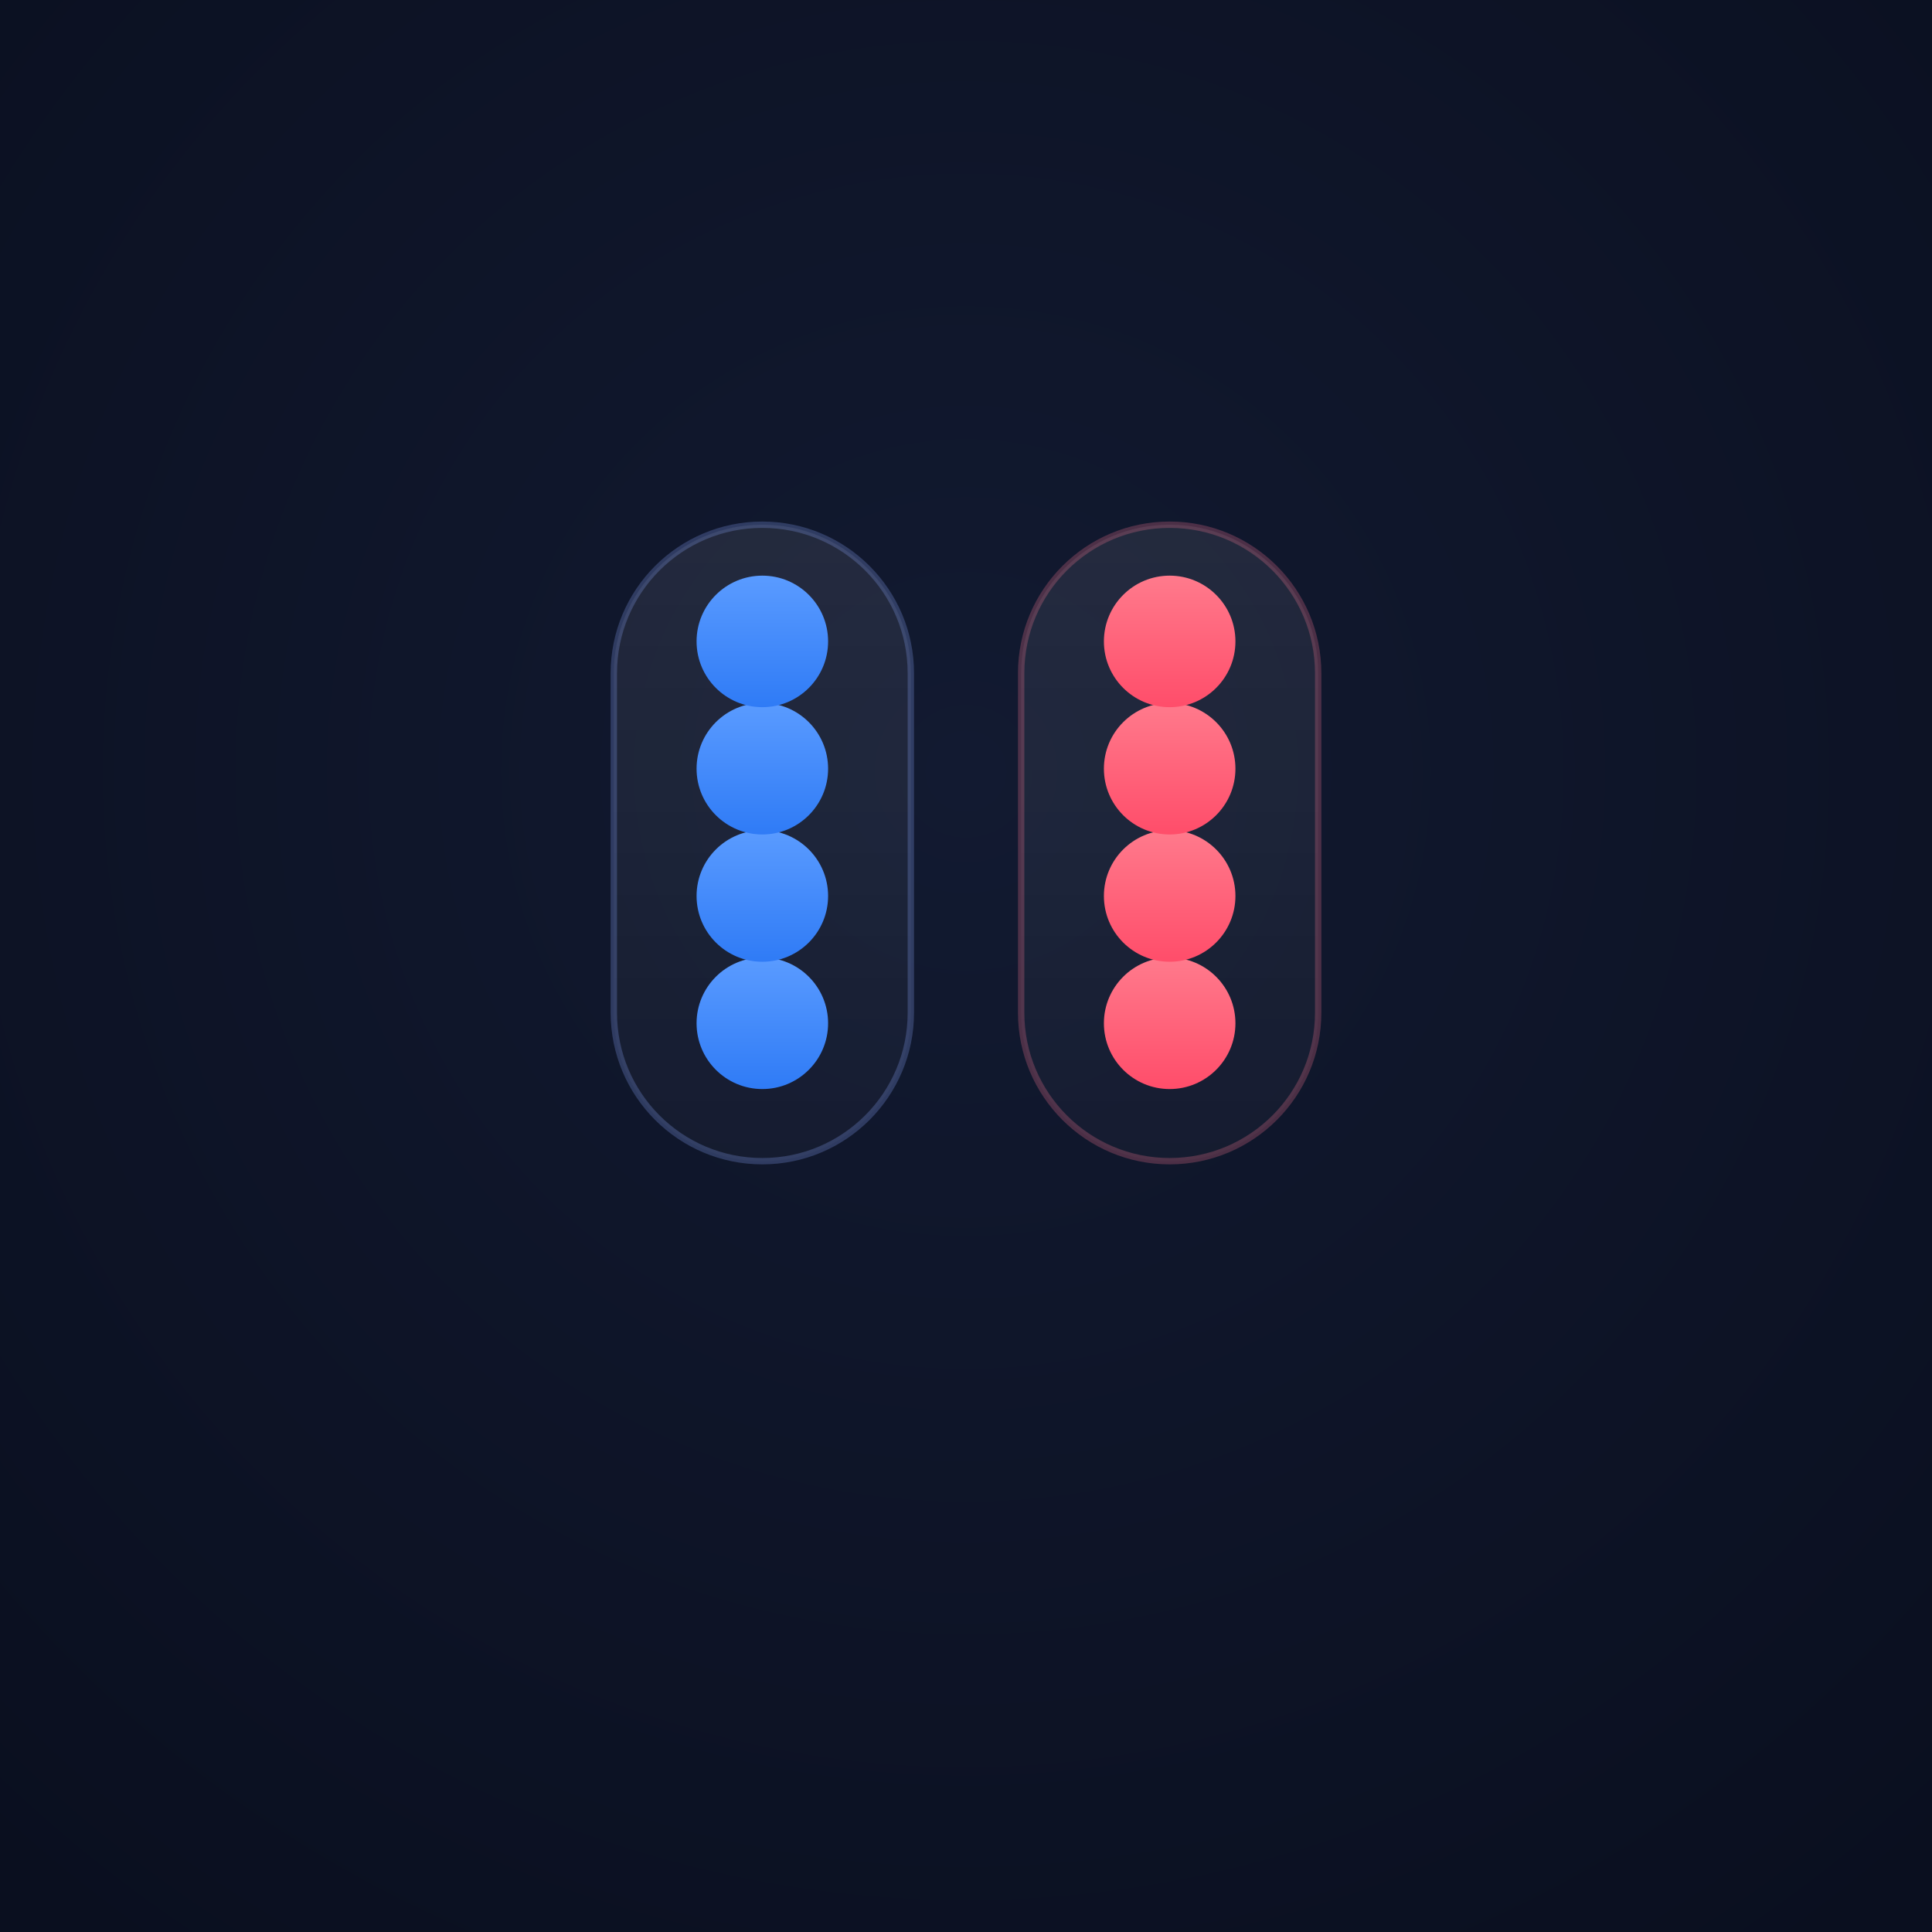
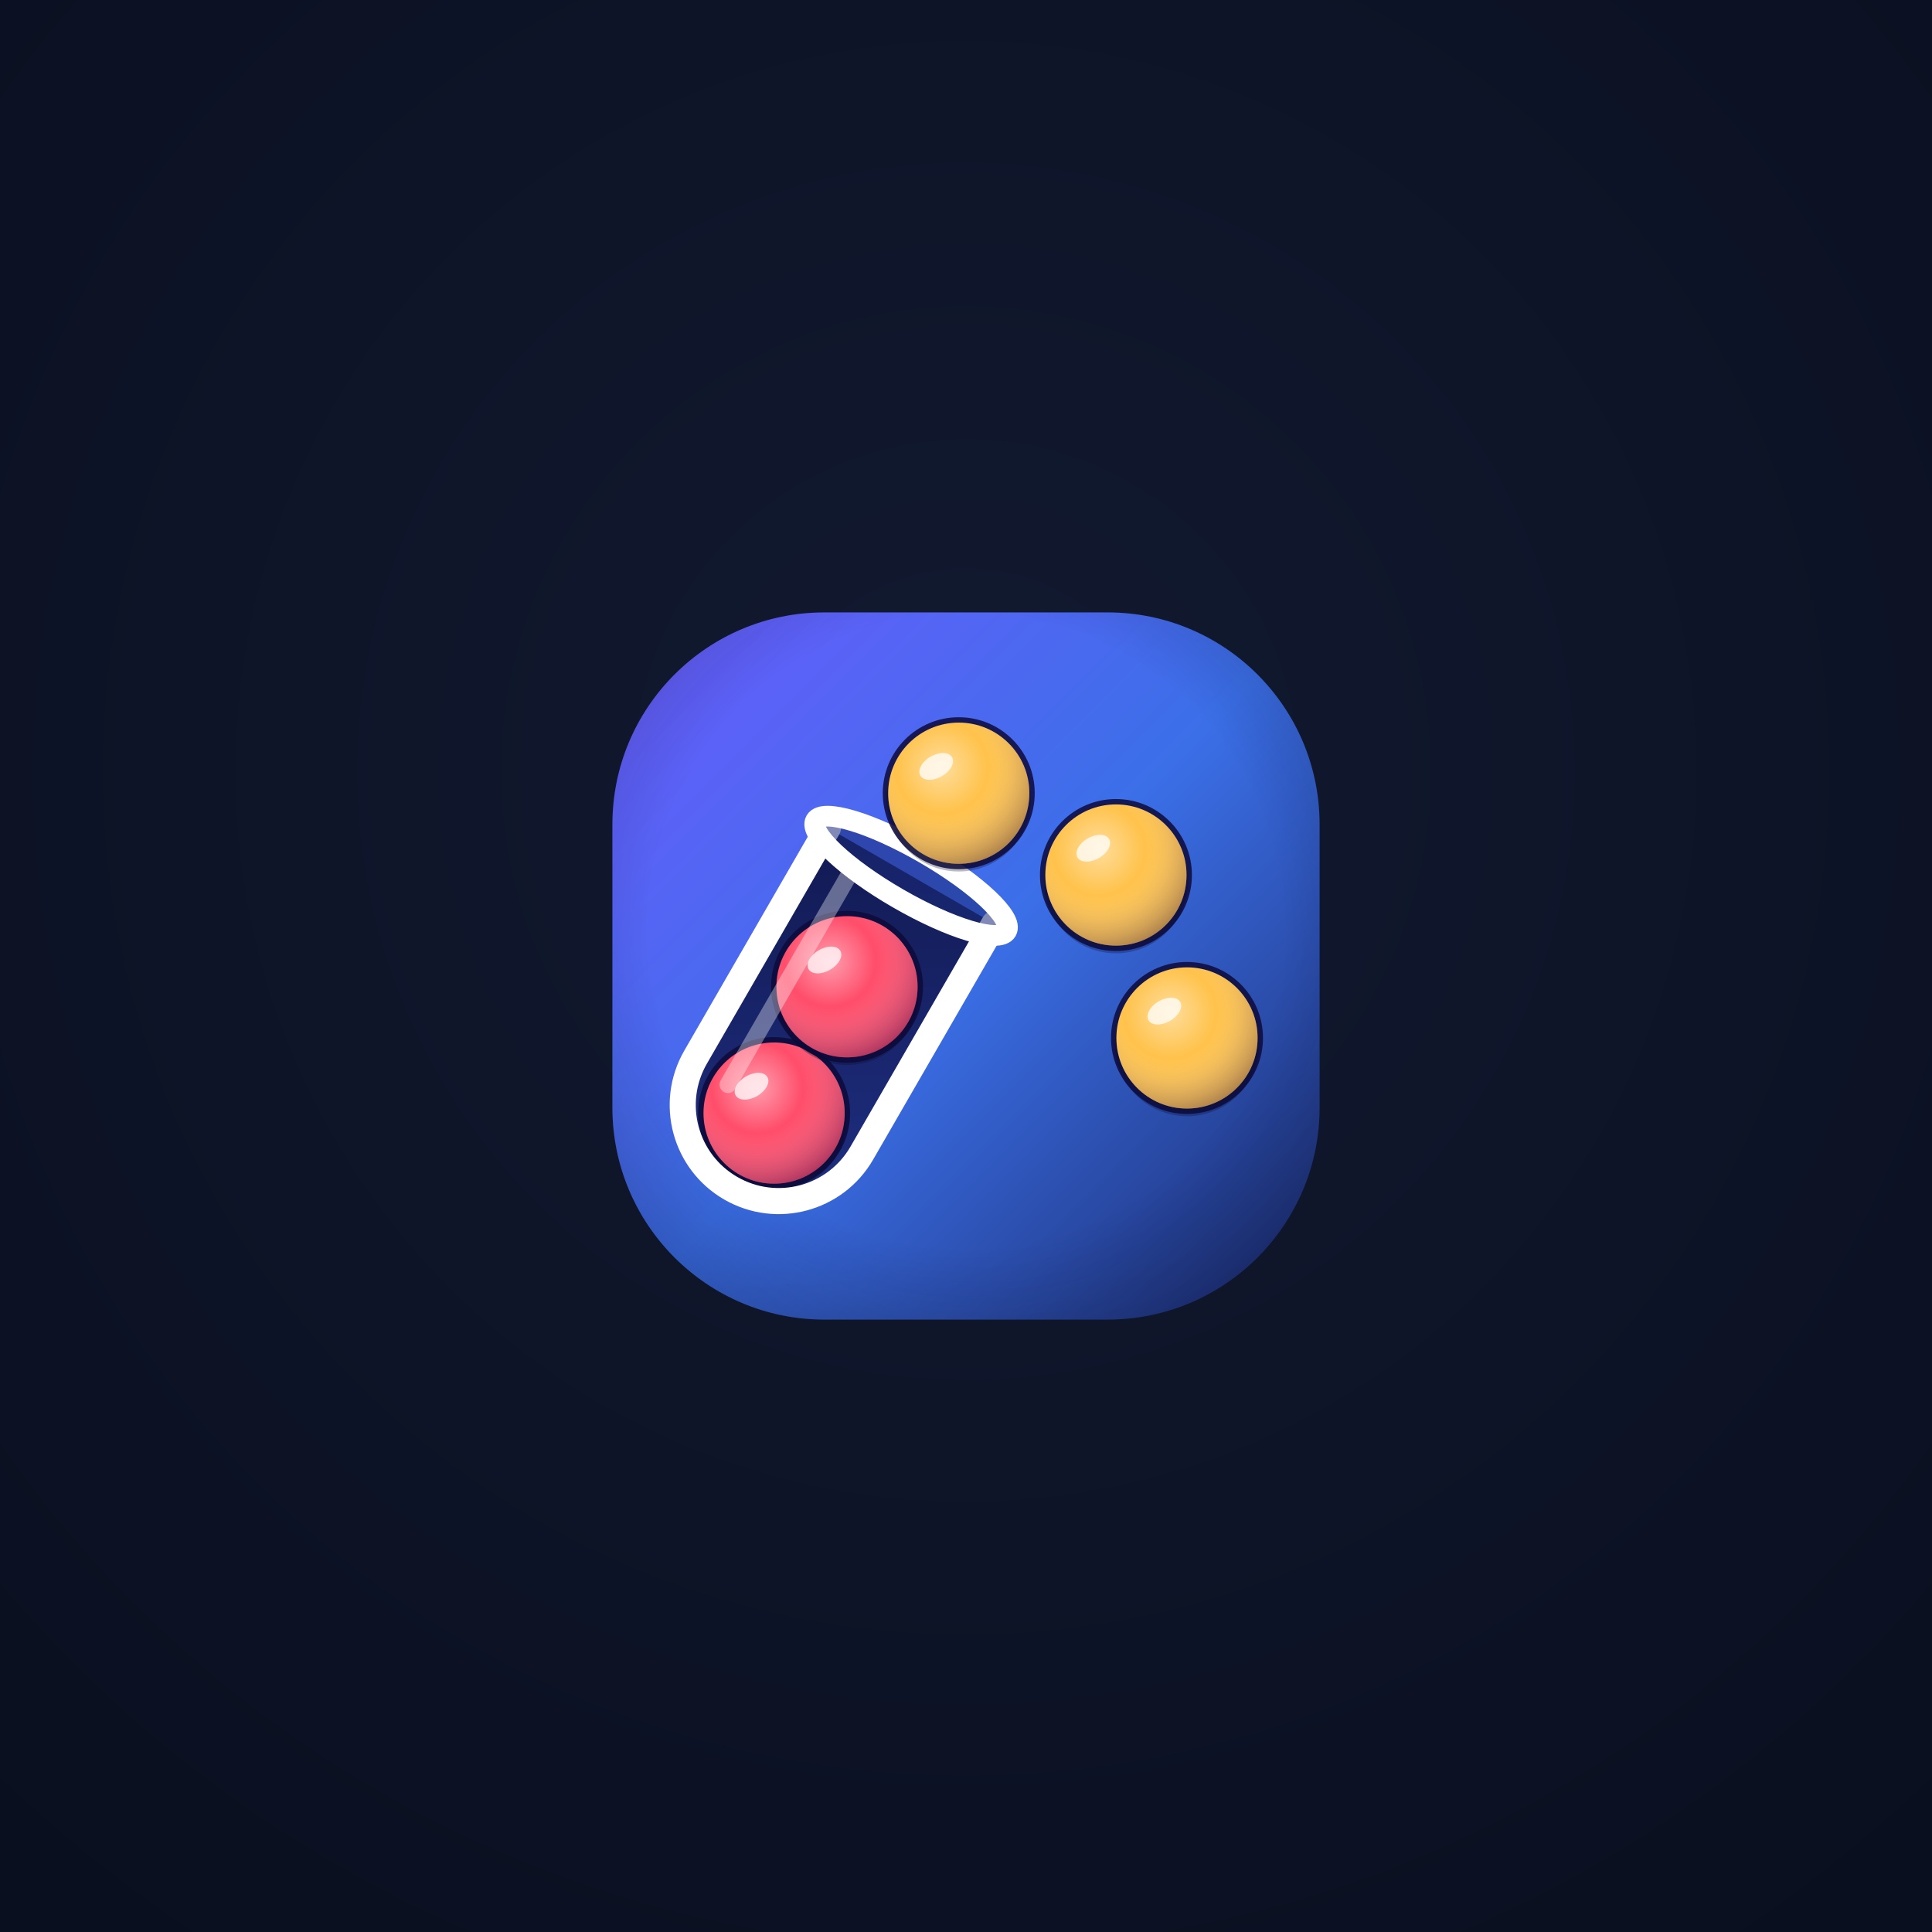
<svg xmlns="http://www.w3.org/2000/svg" viewBox="0 0 2732 2732" width="2732" height="2732">
  <defs>
-     <radialGradient id="bg" cx="50%" cy="40%" r="75%">
+     <radialGradient id="sbg" cx="50%" cy="40%" r="75%">
      <stop offset="0%" stop-color="#121A31" />
      <stop offset="100%" stop-color="#0A0F1F" />
    </radialGradient>
-     <linearGradient id="blueBall" x1="0" y1="0" x2="0" y2="1">
-       <stop offset="0%" stop-color="#5A9BFF" />
-       <stop offset="100%" stop-color="#2F7BF6" />
-     </linearGradient>
-     <linearGradient id="redBall" x1="0" y1="0" x2="0" y2="1">
-       <stop offset="0%" stop-color="#FF7A8C" />
-       <stop offset="100%" stop-color="#FF4D6A" />
-     </linearGradient>
-     <linearGradient id="tubeGlass" x1="0" y1="0" x2="0" y2="1">
-       <stop offset="0%" stop-color="rgba(255,255,255,0.08)" />
-       <stop offset="100%" stop-color="rgba(255,255,255,0.02)" />
-     </linearGradient>
+     <clipPath id="sclip">
+       <rect width="1024" height="1024" rx="307" ry="307" />
+     </clipPath>
  </defs>
-   <rect width="2732" height="2732" fill="url(#bg)" />
-   <g transform="translate(1366, 1180) scale(1.5) translate(-512, -512)">
-     <g transform="translate(180, 220)">
-       <rect x="0" y="0" width="280" height="600" rx="140" ry="140" fill="url(#tubeGlass)" stroke="rgba(140,170,255,0.25)" stroke-width="6" />
-       <circle cx="140" cy="470" r="62" fill="url(#blueBall)" />
-       <circle cx="140" cy="350" r="62" fill="url(#blueBall)" />
-       <circle cx="140" cy="230" r="62" fill="url(#blueBall)" />
-       <circle cx="140" cy="110" r="62" fill="url(#blueBall)" />
+   <rect width="2732" height="2732" fill="url(#sbg)" />
+   <svg x="866" y="866" width="1000" height="1000" viewBox="0 0 1024 1024">
+     <g clip-path="url(#sclip)">
+       <defs>
+         <linearGradient id="ic-glassg" x1="0" y1="0" x2="0" y2="1">
+           <stop offset="0" stop-color="#121A52" />
+           <stop offset="1" stop-color="#1E2E80" />
+         </linearGradient>
+         <linearGradient id="ic-bg" x1="0" y1="0" x2="1" y2="1">
+           <stop offset="0" stop-color="#6A5CFF" />
+           <stop offset="0.5" stop-color="#3B6FE8" />
+           <stop offset="1" stop-color="#1A2A6C" />
+         </linearGradient>
+         <radialGradient id="ic-shine" cx="0.38" cy="0.32" r="0.72">
+           <stop offset="0" stop-color="#FFFFFF" stop-opacity="0.45" />
+           <stop offset="0.45" stop-color="#FFFFFF" stop-opacity="0" />
+           <stop offset="1" stop-color="#1A0B4A" stop-opacity="0.35" />
+         </radialGradient>
+         <radialGradient id="ic-glow" gradientUnits="userSpaceOnUse" cx="784" cy="356" r="420">
+           <stop offset="0" stop-color="#9CC2FF" stop-opacity="0.0" />
+           <stop offset="1" stop-color="#9CC2FF" stop-opacity="0" />
+         </radialGradient>
+         <radialGradient id="ic-vig" cx="0.5" cy="0.45" r="0.75">
+           <stop offset="0.6" stop-color="#05061A" stop-opacity="0" />
+           <stop offset="1" stop-color="#05061A" stop-opacity="0.35" />
+         </radialGradient>
+       </defs>
+       <rect width="1024" height="1024" fill="url(#ic-bg)" />
+       <rect width="1024" height="1024" fill="url(#ic-vig)" />
+       <g transform="translate(-142.6 -14.8) scale(1.1113)">
+         <path d="M409.2 294.0 L236.7 592.8 A125.0 125.0 0 0 0 453.3 717.8 L625.8 419.0 Z" fill="url(#ic-glassg)" />
+         <circle cx="339.0" cy="665.7" r="99" fill="#0E0A3A" fill-opacity="0.85" />
+         <circle cx="339.0" cy="665.7" r="94" fill="#0A0830" fill-opacity="0.28" transform="translate(0 8)" />
+         <circle cx="339.0" cy="665.7" r="92" fill="#FF4D6A" />
+         <circle cx="339.0" cy="665.7" r="92" fill="url(#ic-shine)" />
+         <ellipse cx="309.6" cy="630.7" rx="23.9" ry="14.7" fill="#FFFFFF" fill-opacity="0.75" transform="rotate(-30 309.6 630.7)" />
+         <circle cx="434.0" cy="501.1" r="99" fill="#0E0A3A" fill-opacity="0.85" />
+         <circle cx="434.0" cy="501.1" r="94" fill="#0A0830" fill-opacity="0.28" transform="translate(0 8)" />
+         <circle cx="434.0" cy="501.1" r="92" fill="#FF4D6A" />
+         <circle cx="434.0" cy="501.1" r="92" fill="url(#ic-shine)" />
+         <ellipse cx="404.6" cy="466.2" rx="23.9" ry="14.7" fill="#FFFFFF" fill-opacity="0.75" transform="rotate(-30 404.6 466.2)" />
+         <path d="M409.2 294.0 L236.7 592.8 A125.0 125.0 0 0 0 453.3 717.8 L625.8 419.0" fill="none" stroke="#FFFFFF" stroke-width="34" stroke-linecap="round" stroke-linejoin="round" />
+         <path d="M436.4 355.8 L278.9 628.6" stroke="#FFFFFF" stroke-opacity="0.35" stroke-width="22" stroke-linecap="round" />
+         <ellipse cx="517.5" cy="356.5" rx="143.7" ry="34.0" transform="rotate(30.00 517.5 356.5)" fill="#1B2A7A" fill-opacity="0.55" stroke="#FFFFFF" stroke-width="27" />
+         <circle cx="579.6" cy="248.9" r="99" fill="#0E0A3A" fill-opacity="0.85" />
+         <circle cx="579.6" cy="248.9" r="94" fill="#0A0830" fill-opacity="0.28" transform="translate(0 8)" />
+         <circle cx="579.6" cy="248.9" r="92" fill="#FFC24B" />
+         <circle cx="579.6" cy="248.9" r="92" fill="url(#ic-shine)" />
+         <ellipse cx="550.2" cy="214.0" rx="23.9" ry="14.7" fill="#FFFFFF" fill-opacity="0.75" transform="rotate(-30 550.2 214.0)" />
+         <circle cx="784.4" cy="355.5" r="99" fill="#0E0A3A" fill-opacity="0.85" />
+         <circle cx="784.4" cy="355.5" r="94" fill="#0A0830" fill-opacity="0.28" transform="translate(0 8)" />
+         <circle cx="784.4" cy="355.5" r="92" fill="#FFC24B" />
+         <circle cx="784.4" cy="355.5" r="92" fill="url(#ic-shine)" />
+         <ellipse cx="754.9" cy="320.6" rx="23.9" ry="14.7" fill="#FFFFFF" fill-opacity="0.75" transform="rotate(-30 754.9 320.6)" />
+         <circle cx="877.0" cy="567.8" r="99" fill="#0E0A3A" fill-opacity="0.85" />
+         <circle cx="877.0" cy="567.8" r="94" fill="#0A0830" fill-opacity="0.28" transform="translate(0 8)" />
+         <circle cx="877.0" cy="567.8" r="92" fill="#FFC24B" />
+         <circle cx="877.0" cy="567.8" r="92" fill="url(#ic-shine)" />
+         <ellipse cx="847.5" cy="532.8" rx="23.9" ry="14.7" fill="#FFFFFF" fill-opacity="0.75" transform="rotate(-30 847.5 532.8)" />
+       </g>
    </g>
-     <g transform="translate(564, 220)">
-       <rect x="0" y="0" width="280" height="600" rx="140" ry="140" fill="url(#tubeGlass)" stroke="rgba(255,120,150,0.25)" stroke-width="6" />
-       <circle cx="140" cy="470" r="62" fill="url(#redBall)" />
-       <circle cx="140" cy="350" r="62" fill="url(#redBall)" />
-       <circle cx="140" cy="230" r="62" fill="url(#redBall)" />
-       <circle cx="140" cy="110" r="62" fill="url(#redBall)" />
-     </g>
-   </g>
+   </svg>
</svg>
